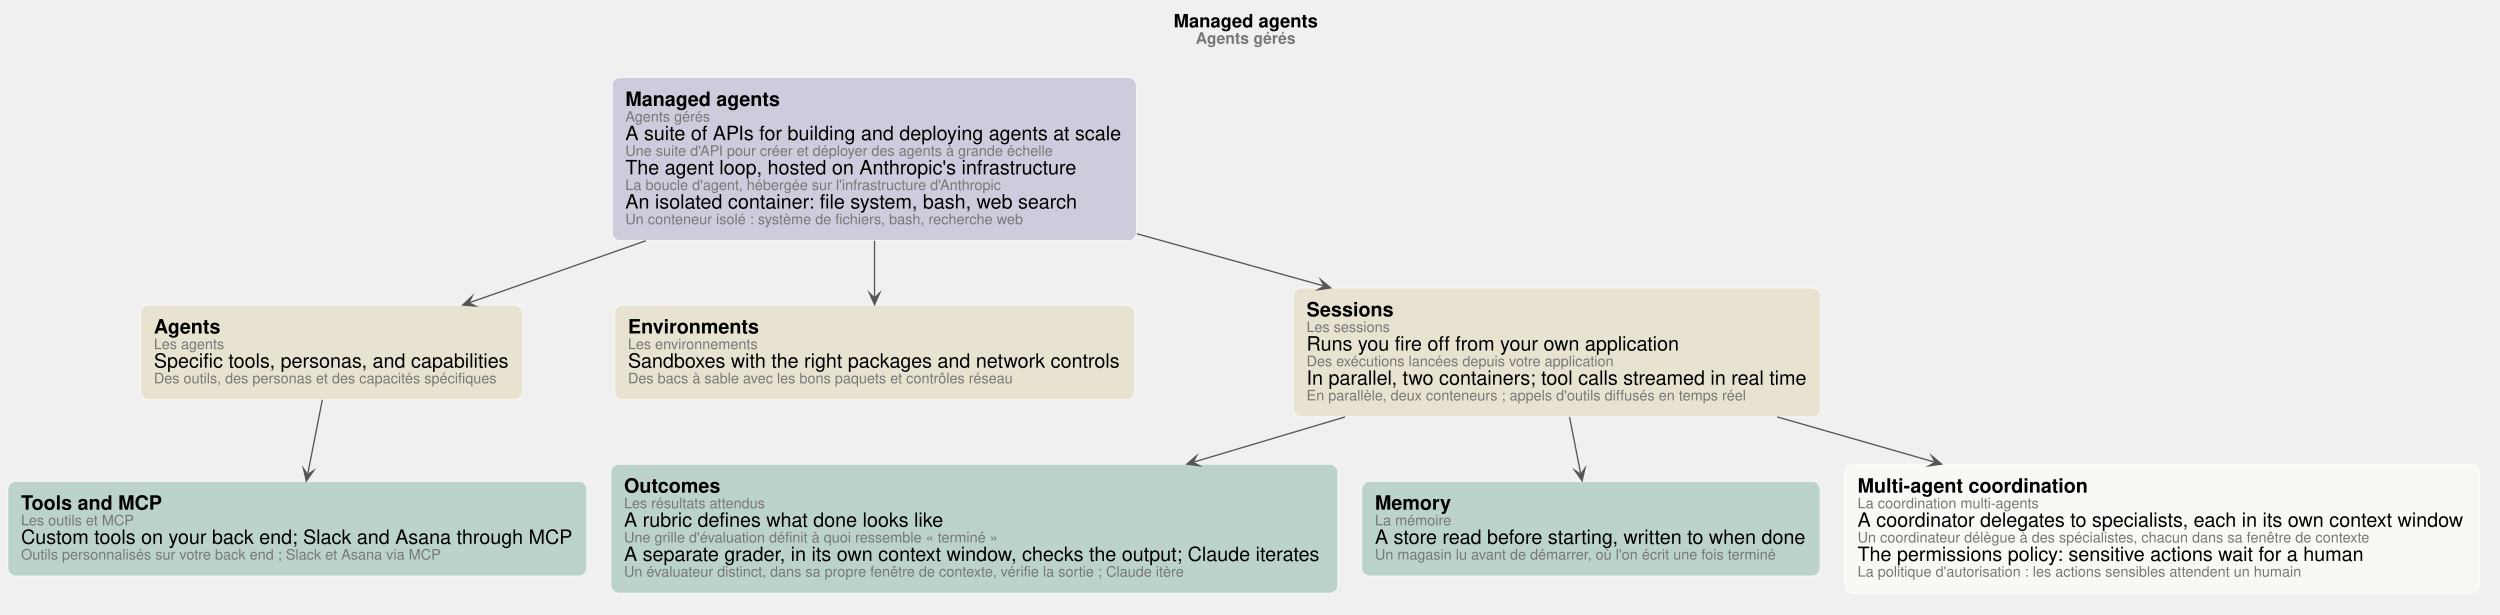
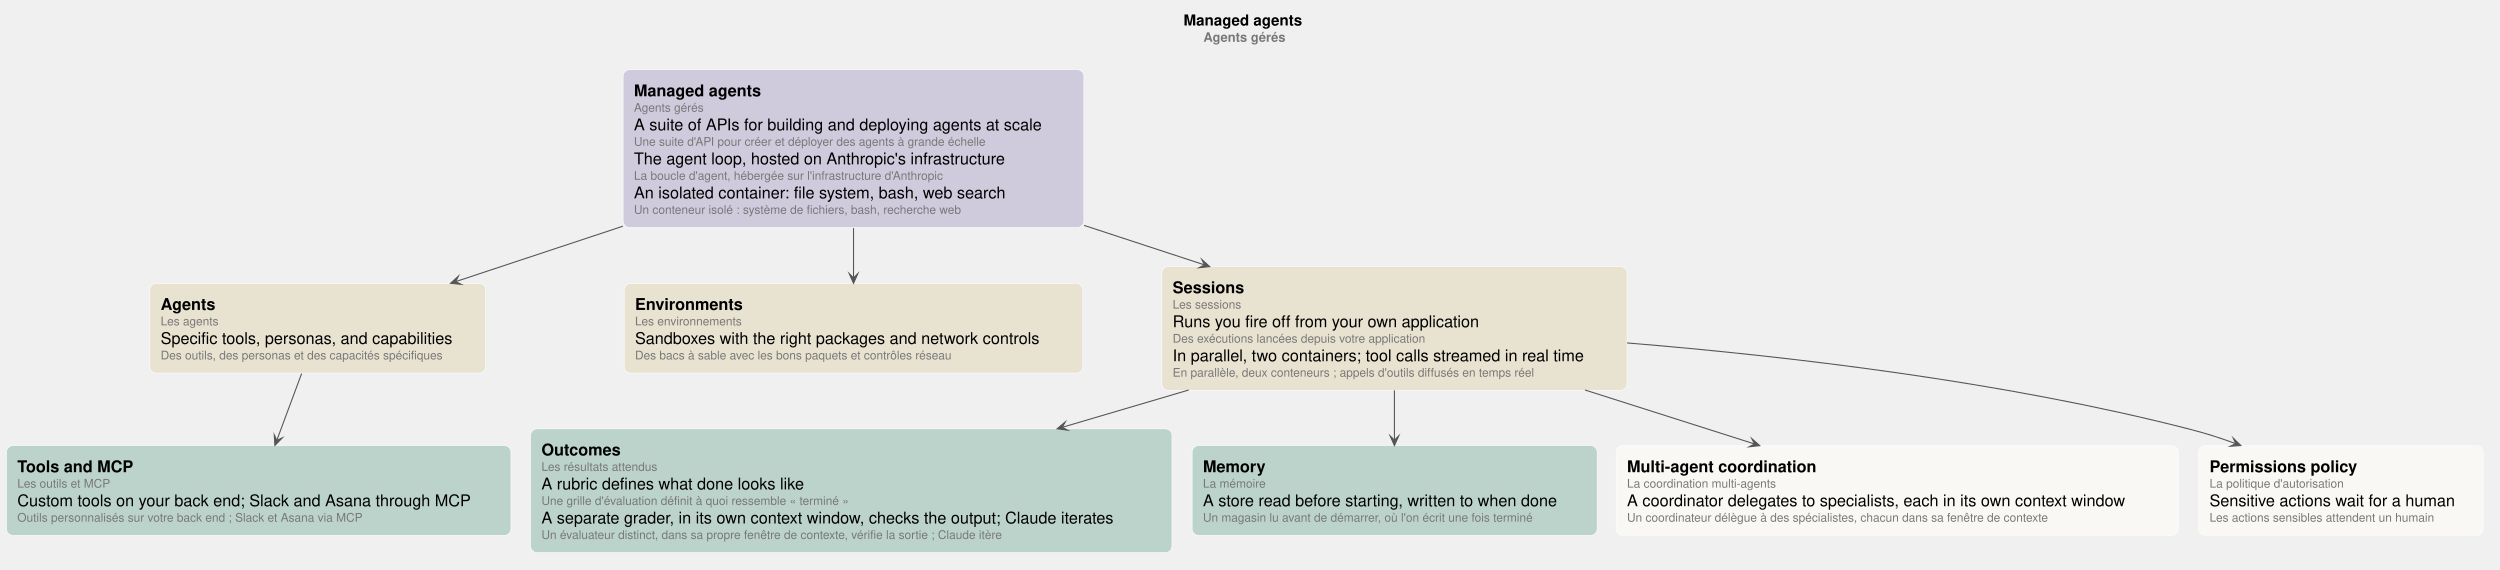
- <svg xmlns="http://www.w3.org/2000/svg" version="1.1" data-diagram-type="DESCRIPTION" style="width:1901px;height:467px;background:#FFFFFF;" width="1901px" height="467px" viewBox="0 0 1901 467" zoomAndPan="magnify" preserveAspectRatio="none" contentStyleType="text/css">
+ <svg xmlns="http://www.w3.org/2000/svg" version="1.1" data-diagram-type="DESCRIPTION" style="width:2311px;height:526px;background:#FFFFFF;" width="2311px" height="526px" viewBox="0 0 2311 526" zoomAndPan="magnify" preserveAspectRatio="none" contentStyleType="text/css">
  <defs />
  <g font-family="sans-serif" lengthAdjust="spacing">
    <g class="title" data-source-line="18">
-       <text x="892.405" y="20.78" fill="#000" font-size="14" textLength="109.689" font-weight="700" font-family="Helvetica">Managed agents</text>
-       <text x="909.237" y="33.24" fill="#777" font-size="12" textLength="76.025" font-weight="700" font-family="Helvetica">Agents gérés</text>
+       <text x="1094.032" y="23.563" fill="#000" font-size="14" textLength="116.437" font-weight="700" font-family="Helvetica">Managed agents</text>
+       <text x="1112.406" y="38.564" fill="#777" font-size="12" textLength="79.688" font-weight="700" font-family="Helvetica">Agents gérés</text>
    </g>
    <g class="entity" data-qualified-name="MA" id="ent0001" data-source-line="20">
-       <rect x="465.5" y="59" width="398.574" height="124" fill="#CFCBDD" style="stroke:#FFF;stroke-width:0.5;" rx="6" ry="6" />
-       <text x="475.5" y="80.55" fill="#000" font-size="15" textLength="117.524" font-weight="700" font-family="Helvetica">Managed agents</text>
-       <text x="475.5" y="92.47" fill="#777" font-size="11" textLength="64.818" font-family="Helvetica">Agents gérés</text>
-       <text x="475.5" y="106.55" fill="#000" font-size="15" textLength="378.574" font-family="Helvetica">A suite of APIs for building and deploying agents at scale</text>
-       <text x="475.5" y="118.47" fill="#777" font-size="11" textLength="327.417" font-family="Helvetica">Une suite d'API pour créer et déployer des agents à grande échelle</text>
-       <text x="475.5" y="132.55" fill="#000" font-size="15" textLength="343.901" font-family="Helvetica">The agent loop, hosted on Anthropic's infrastructure</text>
-       <text x="475.5" y="144.47" fill="#777" font-size="11" textLength="286.978" font-family="Helvetica">La boucle d'agent, hébergée sur l'infrastructure d'Anthropic</text>
-       <text x="475.5" y="158.55" fill="#000" font-size="15" textLength="345.176" font-family="Helvetica">An isolated container: file system, bash, web search</text>
-       <text x="475.5" y="170.47" fill="#777" font-size="11" textLength="303.263" font-family="Helvetica">Un conteneur isolé : système de fichiers, bash, recherche web</text>
+       <rect x="576" y="64.459" width="425.923" height="145.836" fill="#CFCBDD" style="stroke:#FFF;stroke-width:0.5;" rx="6" ry="6" />
+       <text x="586" y="88.99" fill="#000" font-size="15" textLength="124.753" font-weight="700" font-family="Helvetica">Managed agents</text>
+       <text x="586" y="103.265" fill="#777" font-size="11" textLength="69.266" font-family="Helvetica">Agents gérés</text>
+       <text x="586" y="120.449" fill="#000" font-size="15" textLength="405.923" font-family="Helvetica">A suite of APIs for building and deploying agents at scale</text>
+       <text x="586" y="134.724" fill="#777" font-size="11" textLength="350.512" font-family="Helvetica">Une suite d'API pour créer et déployer des agents à grande échelle</text>
+       <text x="586" y="151.908" fill="#000" font-size="15" textLength="372.473" font-family="Helvetica">The agent loop, hosted on Anthropic's infrastructure</text>
+       <text x="586" y="166.183" fill="#777" font-size="11" textLength="312.904" font-family="Helvetica">La boucle d'agent, hébergée sur l'infrastructure d'Anthropic</text>
+       <text x="586" y="183.367" fill="#000" font-size="15" textLength="370.173" font-family="Helvetica">An isolated container: file system, bash, web search</text>
+       <text x="586" y="197.642" fill="#777" font-size="11" textLength="325.515" font-family="Helvetica">Un conteneur isolé : système de fichiers, bash, recherche web</text>
    </g>
    <g class="entity" data-qualified-name="AGENTS" id="ent0002" data-source-line="22">
-       <rect x="107" y="232" width="290.154" height="72" fill="#E8E2D0" style="stroke:#FFF;stroke-width:0.5;" rx="6" ry="6" />
-       <text x="117" y="253.55" fill="#000" font-size="15" textLength="50.837" font-weight="700" font-family="Helvetica">Agents</text>
-       <text x="117" y="265.47" fill="#777" font-size="11" textLength="53.818" font-family="Helvetica">Les agents</text>
-       <text x="117" y="279.55" fill="#000" font-size="15" textLength="270.154" font-family="Helvetica">Specific tools, personas, and capabilities</text>
-       <text x="117" y="291.47" fill="#777" font-size="11" textLength="261.089" font-family="Helvetica">Des outils, des personas et des capacités spécifiques</text>
+       <rect x="138.5" y="261.959" width="310.515" height="82.918" fill="#E8E2D0" style="stroke:#FFF;stroke-width:0.5;" rx="6" ry="6" />
+       <text x="148.5" y="286.49" fill="#000" font-size="15" textLength="52.793" font-weight="700" font-family="Helvetica">Agents</text>
+       <text x="148.5" y="300.765" fill="#777" font-size="11" textLength="56.772" font-family="Helvetica">Les agents</text>
+       <text x="148.5" y="317.949" fill="#000" font-size="15" textLength="290.515" font-family="Helvetica">Specific tools, personas, and capabilities</text>
+       <text x="148.5" y="332.224" fill="#777" font-size="11" textLength="279.512" font-family="Helvetica">Des outils, des personas et des capacités spécifiques</text>
    </g>
    <g class="entity" data-qualified-name="ENVS" id="ent0003" data-source-line="24">
-       <rect x="467.5" y="232" width="395.22" height="72" fill="#E8E2D0" style="stroke:#FFF;stroke-width:0.5;" rx="6" ry="6" />
-       <text x="477.5" y="253.55" fill="#000" font-size="15" textLength="100.02" font-weight="700" font-family="Helvetica">Environments</text>
-       <text x="477.5" y="265.47" fill="#777" font-size="11" textLength="99.059" font-family="Helvetica">Les environnements</text>
-       <text x="477.5" y="279.55" fill="#000" font-size="15" textLength="375.22" font-family="Helvetica">Sandboxes with the right packages and network controls</text>
-       <text x="477.5" y="291.47" fill="#777" font-size="11" textLength="293.509" font-family="Helvetica">Des bacs à sable avec les bons paquets et contrôles réseau</text>
+       <rect x="577" y="261.959" width="423.967" height="82.918" fill="#E8E2D0" style="stroke:#FFF;stroke-width:0.5;" rx="6" ry="6" />
+       <text x="587" y="286.49" fill="#000" font-size="15" textLength="102.642" font-weight="700" font-family="Helvetica">Environments</text>
+       <text x="587" y="300.765" fill="#777" font-size="11" textLength="105.392" font-family="Helvetica">Les environnements</text>
+       <text x="587" y="317.949" fill="#000" font-size="15" textLength="403.967" font-family="Helvetica">Sandboxes with the right packages and network controls</text>
+       <text x="587" y="332.224" fill="#777" font-size="11" textLength="312.775" font-family="Helvetica">Des bacs à sable avec les bons paquets et contrôles réseau</text>
    </g>
    <g class="entity" data-qualified-name="SESSIONS" id="ent0004" data-source-line="26">
-       <rect x="983.5" y="219" width="401.006" height="98" fill="#E8E2D0" style="stroke:#FFF;stroke-width:0.5;" rx="6" ry="6" />
-       <text x="993.5" y="240.55" fill="#000" font-size="15" textLength="65.867" font-weight="700" font-family="Helvetica">Sessions</text>
-       <text x="993.5" y="252.47" fill="#777" font-size="11" textLength="63.588" font-family="Helvetica">Les sessions</text>
-       <text x="993.5" y="266.55" fill="#000" font-size="15" textLength="284.304" font-family="Helvetica">Runs you fire off from your own application</text>
-       <text x="993.5" y="278.47" fill="#777" font-size="11" textLength="234.808" font-family="Helvetica">Des exécutions lancées depuis votre application</text>
-       <text x="993.5" y="292.55" fill="#000" font-size="15" textLength="381.006" font-family="Helvetica">In parallel, two containers; tool calls streamed in real time</text>
-       <text x="993.5" y="304.47" fill="#777" font-size="11" textLength="334.743" font-family="Helvetica">En parallèle, deux conteneurs ; appels d'outils diffusés en temps réel</text>
+       <rect x="1074" y="246.459" width="430.032" height="114.377" fill="#E8E2D0" style="stroke:#FFF;stroke-width:0.5;" rx="6" ry="6" />
+       <text x="1084" y="270.99" fill="#000" font-size="15" textLength="67.361" font-weight="700" font-family="Helvetica">Sessions</text>
+       <text x="1084" y="285.265" fill="#777" font-size="11" textLength="66.929" font-family="Helvetica">Les sessions</text>
+       <text x="1084" y="302.449" fill="#000" font-size="15" textLength="308.152" font-family="Helvetica">Runs you fire off from your own application</text>
+       <text x="1084" y="316.724" fill="#777" font-size="11" textLength="251.979" font-family="Helvetica">Des exécutions lancées depuis votre application</text>
+       <text x="1084" y="333.908" fill="#000" font-size="15" textLength="410.032" font-family="Helvetica">In parallel, two containers; tool calls streamed in real time</text>
+       <text x="1084" y="348.183" fill="#777" font-size="11" textLength="360.39" font-family="Helvetica">En parallèle, deux conteneurs ; appels d'outils diffusés en temps réel</text>
    </g>
    <g class="entity" data-qualified-name="TOOLS" id="ent0005" data-source-line="28">
-       <rect x="6" y="366" width="440.227" height="72" fill="#BCD3CB" style="stroke:#FFF;stroke-width:0.5;" rx="6" ry="6" />
-       <text x="16" y="387.55" fill="#000" font-size="15" textLength="108.333" font-weight="700" font-family="Helvetica">Tools and MCP</text>
-       <text x="16" y="399.47" fill="#777" font-size="11" textLength="86.201" font-family="Helvetica">Les outils et MCP</text>
-       <text x="16" y="413.55" fill="#000" font-size="15" textLength="420.227" font-family="Helvetica">Custom tools on your back end; Slack and Asana through MCP</text>
-       <text x="16" y="425.47" fill="#777" font-size="11" textLength="319.757" font-family="Helvetica">Outils personnalisés sur votre back end ; Slack et Asana via MCP</text>
+       <rect x="6" y="411.959" width="466.309" height="82.918" fill="#BCD3CB" style="stroke:#FFF;stroke-width:0.5;" rx="6" ry="6" />
+       <text x="16" y="436.49" fill="#000" font-size="15" textLength="113.87" font-weight="700" font-family="Helvetica">Tools and MCP</text>
+       <text x="16" y="450.765" fill="#777" font-size="11" textLength="90.927" font-family="Helvetica">Les outils et MCP</text>
+       <text x="16" y="467.949" fill="#000" font-size="15" textLength="446.309" font-family="Helvetica">Custom tools on your back end; Slack and Asana through MCP</text>
+       <text x="16" y="482.224" fill="#777" font-size="11" textLength="339.077" font-family="Helvetica">Outils personnalisés sur votre back end ; Slack et Asana via MCP</text>
    </g>
    <g class="entity" data-qualified-name="OUTCOMES" id="ent0006" data-source-line="30">
-       <rect x="464.5" y="353" width="552.793" height="98" fill="#BCD3CB" style="stroke:#FFF;stroke-width:0.5;" rx="6" ry="6" />
-       <text x="474.5" y="374.55" fill="#000" font-size="15" textLength="73.352" font-weight="700" font-family="Helvetica">Outcomes</text>
-       <text x="474.5" y="386.47" fill="#777" font-size="11" textLength="107.621" font-family="Helvetica">Les résultats attendus</text>
-       <text x="474.5" y="400.55" fill="#000" font-size="15" textLength="243.464" font-family="Helvetica">A rubric defines what done looks like</text>
-       <text x="474.5" y="412.47" fill="#777" font-size="11" textLength="285.205" font-family="Helvetica">Une grille d'évaluation définit à quoi ressemble « terminé »</text>
-       <text x="474.5" y="426.55" fill="#000" font-size="15" textLength="532.793" font-family="Helvetica">A separate grader, in its own context window, checks the output; Claude iterates</text>
-       <text x="474.5" y="438.47" fill="#777" font-size="11" textLength="428.012" font-family="Helvetica">Un évaluateur distinct, dans sa propre fenêtre de contexte, vérifie la sortie ; Claude itère</text>
+       <rect x="490.5" y="396.459" width="592.856" height="114.377" fill="#BCD3CB" style="stroke:#FFF;stroke-width:0.5;" rx="6" ry="6" />
+       <text x="500.5" y="420.99" fill="#000" font-size="15" textLength="76.362" font-weight="700" font-family="Helvetica">Outcomes</text>
+       <text x="500.5" y="435.265" fill="#777" font-size="11" textLength="115.033" font-family="Helvetica">Les résultats attendus</text>
+       <text x="500.5" y="452.449" fill="#000" font-size="15" textLength="263.123" font-family="Helvetica">A rubric defines what done looks like</text>
+       <text x="500.5" y="466.724" fill="#777" font-size="11" textLength="306.732" font-family="Helvetica">Une grille d'évaluation définit à quoi ressemble « terminé »</text>
+       <text x="500.5" y="483.908" fill="#000" font-size="15" textLength="572.856" font-family="Helvetica">A separate grader, in its own context window, checks the output; Claude iterates</text>
+       <text x="500.5" y="498.183" fill="#777" font-size="11" textLength="459.809" font-family="Helvetica">Un évaluateur distinct, dans sa propre fenêtre de contexte, vérifie la sortie ; Claude itère</text>
    </g>
    <g class="entity" data-qualified-name="MEMORY" id="ent0007" data-source-line="32">
-       <rect x="1035.5" y="366" width="348.521" height="72" fill="#BCD3CB" style="stroke:#FFF;stroke-width:0.5;" rx="6" ry="6" />
-       <text x="1045.5" y="387.55" fill="#000" font-size="15" textLength="57.517" font-weight="700" font-family="Helvetica">Memory</text>
-       <text x="1045.5" y="399.47" fill="#777" font-size="11" textLength="58.078" font-family="Helvetica">La mémoire</text>
-       <text x="1045.5" y="413.55" fill="#000" font-size="15" textLength="328.521" font-family="Helvetica">A store read before starting, written to when done</text>
-       <text x="1045.5" y="425.47" fill="#777" font-size="11" textLength="306.587" font-family="Helvetica">Un magasin lu avant de démarrer, où l'on écrit une fois terminé</text>
+       <rect x="1102" y="411.959" width="374.412" height="82.918" fill="#BCD3CB" style="stroke:#FFF;stroke-width:0.5;" rx="6" ry="6" />
+       <text x="1112" y="436.49" fill="#000" font-size="15" textLength="61.318" font-weight="700" font-family="Helvetica">Memory</text>
+       <text x="1112" y="450.765" fill="#777" font-size="11" textLength="60.989" font-family="Helvetica">La mémoire</text>
+       <text x="1112" y="467.949" fill="#000" font-size="15" textLength="354.412" font-family="Helvetica">A store read before starting, written to when done</text>
+       <text x="1112" y="482.224" fill="#777" font-size="11" textLength="328.244" font-family="Helvetica">Un magasin lu avant de démarrer, où l'on écrit une fois terminé</text>
    </g>
    <g class="entity" data-qualified-name="MULTI" id="ent0008" data-source-line="34">
-       <rect x="1402.5" y="353" width="482.751" height="98" fill="#F9F8F4" style="stroke:#FFF;stroke-width:0.5;" rx="6" ry="6" />
-       <text x="1412.5" y="374.55" fill="#000" font-size="15" textLength="174.983" font-weight="700" font-family="Helvetica">Multi-agent coordination</text>
-       <text x="1412.5" y="386.47" fill="#777" font-size="11" textLength="138.193" font-family="Helvetica">La coordination multi-agents</text>
-       <text x="1412.5" y="400.55" fill="#000" font-size="15" textLength="462.751" font-family="Helvetica">A coordinator delegates to specialists, each in its own context window</text>
-       <text x="1412.5" y="412.47" fill="#777" font-size="11" textLength="390.752" font-family="Helvetica">Un coordinateur délègue à des spécialistes, chacun dans sa fenêtre de contexte</text>
-       <text x="1412.5" y="426.55" fill="#000" font-size="15" textLength="386.001" font-family="Helvetica">The permissions policy: sensitive actions wait for a human</text>
-       <text x="1412.5" y="438.47" fill="#777" font-size="11" textLength="337.82" font-family="Helvetica">La politique d'autorisation : les actions sensibles attendent un humain</text>
+       <rect x="1494" y="411.959" width="519.68" height="82.918" fill="#F9F8F4" style="stroke:#FFF;stroke-width:0.5;" rx="6" ry="6" />
+       <text x="1504" y="436.49" fill="#000" font-size="15" textLength="185.83" font-weight="700" font-family="Helvetica">Multi-agent coordination</text>
+       <text x="1504" y="450.765" fill="#777" font-size="11" textLength="149.365" font-family="Helvetica">La coordination multi-agents</text>
+       <text x="1504" y="467.949" fill="#000" font-size="15" textLength="499.68" font-family="Helvetica">A coordinator delegates to specialists, each in its own context window</text>
+       <text x="1504" y="482.224" fill="#777" font-size="11" textLength="418.575" font-family="Helvetica">Un coordinateur délègue à des spécialistes, chacun dans sa fenêtre de contexte</text>
    </g>
-     <g class="link" data-entity-1="ent0001" data-entity-2="ent0002" id="lnk9" data-link-type="dependency">
-       <polygon points="351.855,231.942,361.672,232.735,356.573,230.285,359.022,225.186,351.855,231.942" fill="#555" style="stroke:#555;stroke-width:1;stroke-linejoin:miter;stroke-miterlimit:10;" />
-       <path d="M491.048,183.073 C443.541,199.752 398.394,215.602 356.573,230.285" style="stroke:#555;stroke-width:1;" fill="none" />
+     <g class="entity" data-qualified-name="PERM" id="ent0009" data-source-line="36">
+       <rect x="2032.5" y="411.959" width="262.915" height="82.918" fill="#F9F8F4" style="stroke:#FFF;stroke-width:0.5;" rx="6" ry="6" />
+       <text x="2042.5" y="436.49" fill="#000" font-size="15" textLength="141.116" font-weight="700" font-family="Helvetica">Permissions policy</text>
+       <text x="2042.5" y="450.765" fill="#777" font-size="11" textLength="134.578" font-family="Helvetica">La politique d'autorisation</text>
+       <text x="2042.5" y="467.949" fill="#000" font-size="15" textLength="242.915" font-family="Helvetica">Sensitive actions wait for a human</text>
+       <text x="2042.5" y="482.224" fill="#777" font-size="11" textLength="221.225" font-family="Helvetica">Les actions sensibles attendent un humain</text>
    </g>
-     <g class="link" data-entity-1="ent0001" data-entity-2="ent0003" id="lnk10" data-link-type="dependency">
-       <polygon points="665,231.635,669,222.635,665,226.635,661,222.635,665,231.635" fill="#555" style="stroke:#555;stroke-width:1;stroke-linejoin:miter;stroke-miterlimit:10;" />
-       <path d="M665,183.073 C665,199.636 665,212.015 665,226.635" style="stroke:#555;stroke-width:1;" fill="none" />
+     <g class="link" data-entity-1="ent0001" data-entity-2="ent0002" id="lnk10" data-link-type="dependency">
+       <polygon points="416.489,261.877,426.29,262.843,421.235,260.304,423.774,255.249,416.489,261.877" fill="#555" style="stroke:#555;stroke-width:1;stroke-linejoin:miter;stroke-miterlimit:10;" />
+       <path d="M575.843,209.081 C521.379,227.125 469.398,244.347 421.235,260.304" style="stroke:#555;stroke-width:1;" fill="none" />
    </g>
-     <g class="link" data-entity-1="ent0001" data-entity-2="ent0004" id="lnk11" data-link-type="dependency">
-       <polygon points="1011.827,218.898,1004.235,212.623,1007.011,217.552,1002.082,220.328,1011.827,218.898" fill="#555" style="stroke:#555;stroke-width:1;stroke-linejoin:miter;stroke-miterlimit:10;" />
-       <path d="M864.546,177.75 C913.116,191.319 959.835,204.372 1007.011,217.552" style="stroke:#555;stroke-width:1;" fill="none" />
+     <g class="link" data-entity-1="ent0001" data-entity-2="ent0003" id="lnk11" data-link-type="dependency">
+       <polygon points="789,261.906,793,252.906,789,256.906,785,252.906,789,261.906" fill="#555" style="stroke:#555;stroke-width:1;stroke-linejoin:miter;stroke-miterlimit:10;" />
+       <path d="M789,210.869 C789,228.374 789,241.47 789,256.906" style="stroke:#555;stroke-width:1;" fill="none" />
    </g>
-     <g class="link" data-entity-1="ent0002" data-entity-2="ent0005" id="lnk12" data-link-type="dependency">
-       <polygon points="232.932,365.809,238.595,357.752,233.898,360.904,230.746,356.206,232.932,365.809" fill="#555" style="stroke:#555;stroke-width:1;stroke-linejoin:miter;stroke-miterlimit:10;" />
-       <path d="M245.101,304.027 C241.34,323.122 237.664,341.784 233.898,360.904" style="stroke:#555;stroke-width:1;" fill="none" />
+     <g class="link" data-entity-1="ent0001" data-entity-2="ent0004" id="lnk12" data-link-type="dependency">
+       <polygon points="1118.257,246.455,1110.952,239.85,1113.506,244.897,1108.459,247.451,1118.257,246.455" fill="#555" style="stroke:#555;stroke-width:1;stroke-linejoin:miter;stroke-miterlimit:10;" />
+       <path d="M1002.133,208.366 C1040.912,221.086 1076.15,232.644 1113.506,244.897" style="stroke:#555;stroke-width:1;" fill="none" />
    </g>
-     <g class="link" data-entity-1="ent0004" data-entity-2="ent0006" id="lnk13" data-link-type="dependency">
-       <polygon points="902.437,352.897,912.205,354.16,907.229,351.469,909.92,346.493,902.437,352.897" fill="#555" style="stroke:#555;stroke-width:1;stroke-linejoin:miter;stroke-miterlimit:10;" />
-       <path d="M1022.814,317.028 C983.602,328.712 946.452,339.782 907.229,351.469" style="stroke:#555;stroke-width:1;" fill="none" />
+     <g class="link" data-entity-1="ent0002" data-entity-2="ent0005" id="lnk13" data-link-type="dependency">
+       <polygon points="254.125,411.759,261.01,404.716,255.867,407.072,253.511,401.929,254.125,411.759" fill="#555" style="stroke:#555;stroke-width:1;stroke-linejoin:miter;stroke-miterlimit:10;" />
+       <path d="M278.825,345.292 C271.131,365.998 263.554,386.385 255.867,407.072" style="stroke:#555;stroke-width:1;" fill="none" />
    </g>
-     <g class="link" data-entity-1="ent0004" data-entity-2="ent0007" id="lnk14" data-link-type="dependency">
-       <polygon points="1203.033,365.63,1205.219,356.027,1202.067,360.725,1197.369,357.573,1203.033,365.63" fill="#555" style="stroke:#555;stroke-width:1;stroke-linejoin:miter;stroke-miterlimit:10;" />
-       <path d="M1193.46,317.028 C1196.625,333.098 1199.127,345.801 1202.067,360.725" style="stroke:#555;stroke-width:1;" fill="none" />
+     <g class="link" data-entity-1="ent0004" data-entity-2="ent0006" id="lnk14" data-link-type="dependency">
+       <polygon points="977.212,396.381,986.976,397.672,982.008,394.967,984.714,389.999,977.212,396.381" fill="#555" style="stroke:#555;stroke-width:1;stroke-linejoin:miter;stroke-miterlimit:10;" />
+       <path d="M1098.857,360.517 C1059.035,372.257 1021.833,383.225 982.008,394.967" style="stroke:#555;stroke-width:1;" fill="none" />
    </g>
-     <g class="link" data-entity-1="ent0004" data-entity-2="ent0008" id="lnk15" data-link-type="dependency">
-       <polygon points="1476.367,352.897,1468.82,346.569,1471.561,351.518,1466.613,354.259,1476.367,352.897" fill="#555" style="stroke:#555;stroke-width:1;stroke-linejoin:miter;stroke-miterlimit:10;" />
-       <path d="M1351.372,317.028 C1392.088,328.712 1430.833,339.83 1471.561,351.518" style="stroke:#555;stroke-width:1;" fill="none" />
+     <g class="link" data-entity-1="ent0004" data-entity-2="ent0007" id="lnk15" data-link-type="dependency">
+       <polygon points="1289,411.883,1293,402.883,1289,406.883,1285,402.883,1289,411.883" fill="#555" style="stroke:#555;stroke-width:1;stroke-linejoin:miter;stroke-miterlimit:10;" />
+       <path d="M1289,360.834 C1289,377.825 1289,391.133 1289,406.883" style="stroke:#555;stroke-width:1;" fill="none" />
+     </g>
+     <g class="link" data-entity-1="ent0004" data-entity-2="ent0008" id="lnk16" data-link-type="dependency">
+       <polygon points="1626.682,411.936,1619.319,405.395,1621.917,410.42,1616.892,413.018,1626.682,411.936" fill="#555" style="stroke:#555;stroke-width:1;stroke-linejoin:miter;stroke-miterlimit:10;" />
+       <path d="M1465.128,360.517 C1518.853,377.616 1572.086,394.56 1621.917,410.42" style="stroke:#555;stroke-width:1;" fill="none" />
+     </g>
+     <g class="link" data-entity-1="ent0004" data-entity-2="ent0009" id="lnk17" data-link-type="dependency">
+       <polygon points="2071.438,411.861,2064.377,404.994,2066.746,410.131,2061.61,412.5,2071.438,411.861" fill="#555" style="stroke:#555;stroke-width:1;stroke-linejoin:miter;stroke-miterlimit:10;" />
+       <path d="M1504.067,317.014 C1651.821,329.128 1851.495,352.416 2023,396.459 C2038.945,400.554 2050.817,404.257 2066.746,410.131" style="stroke:#555;stroke-width:1;" fill="none" />
    </g>
  </g>
</svg>
